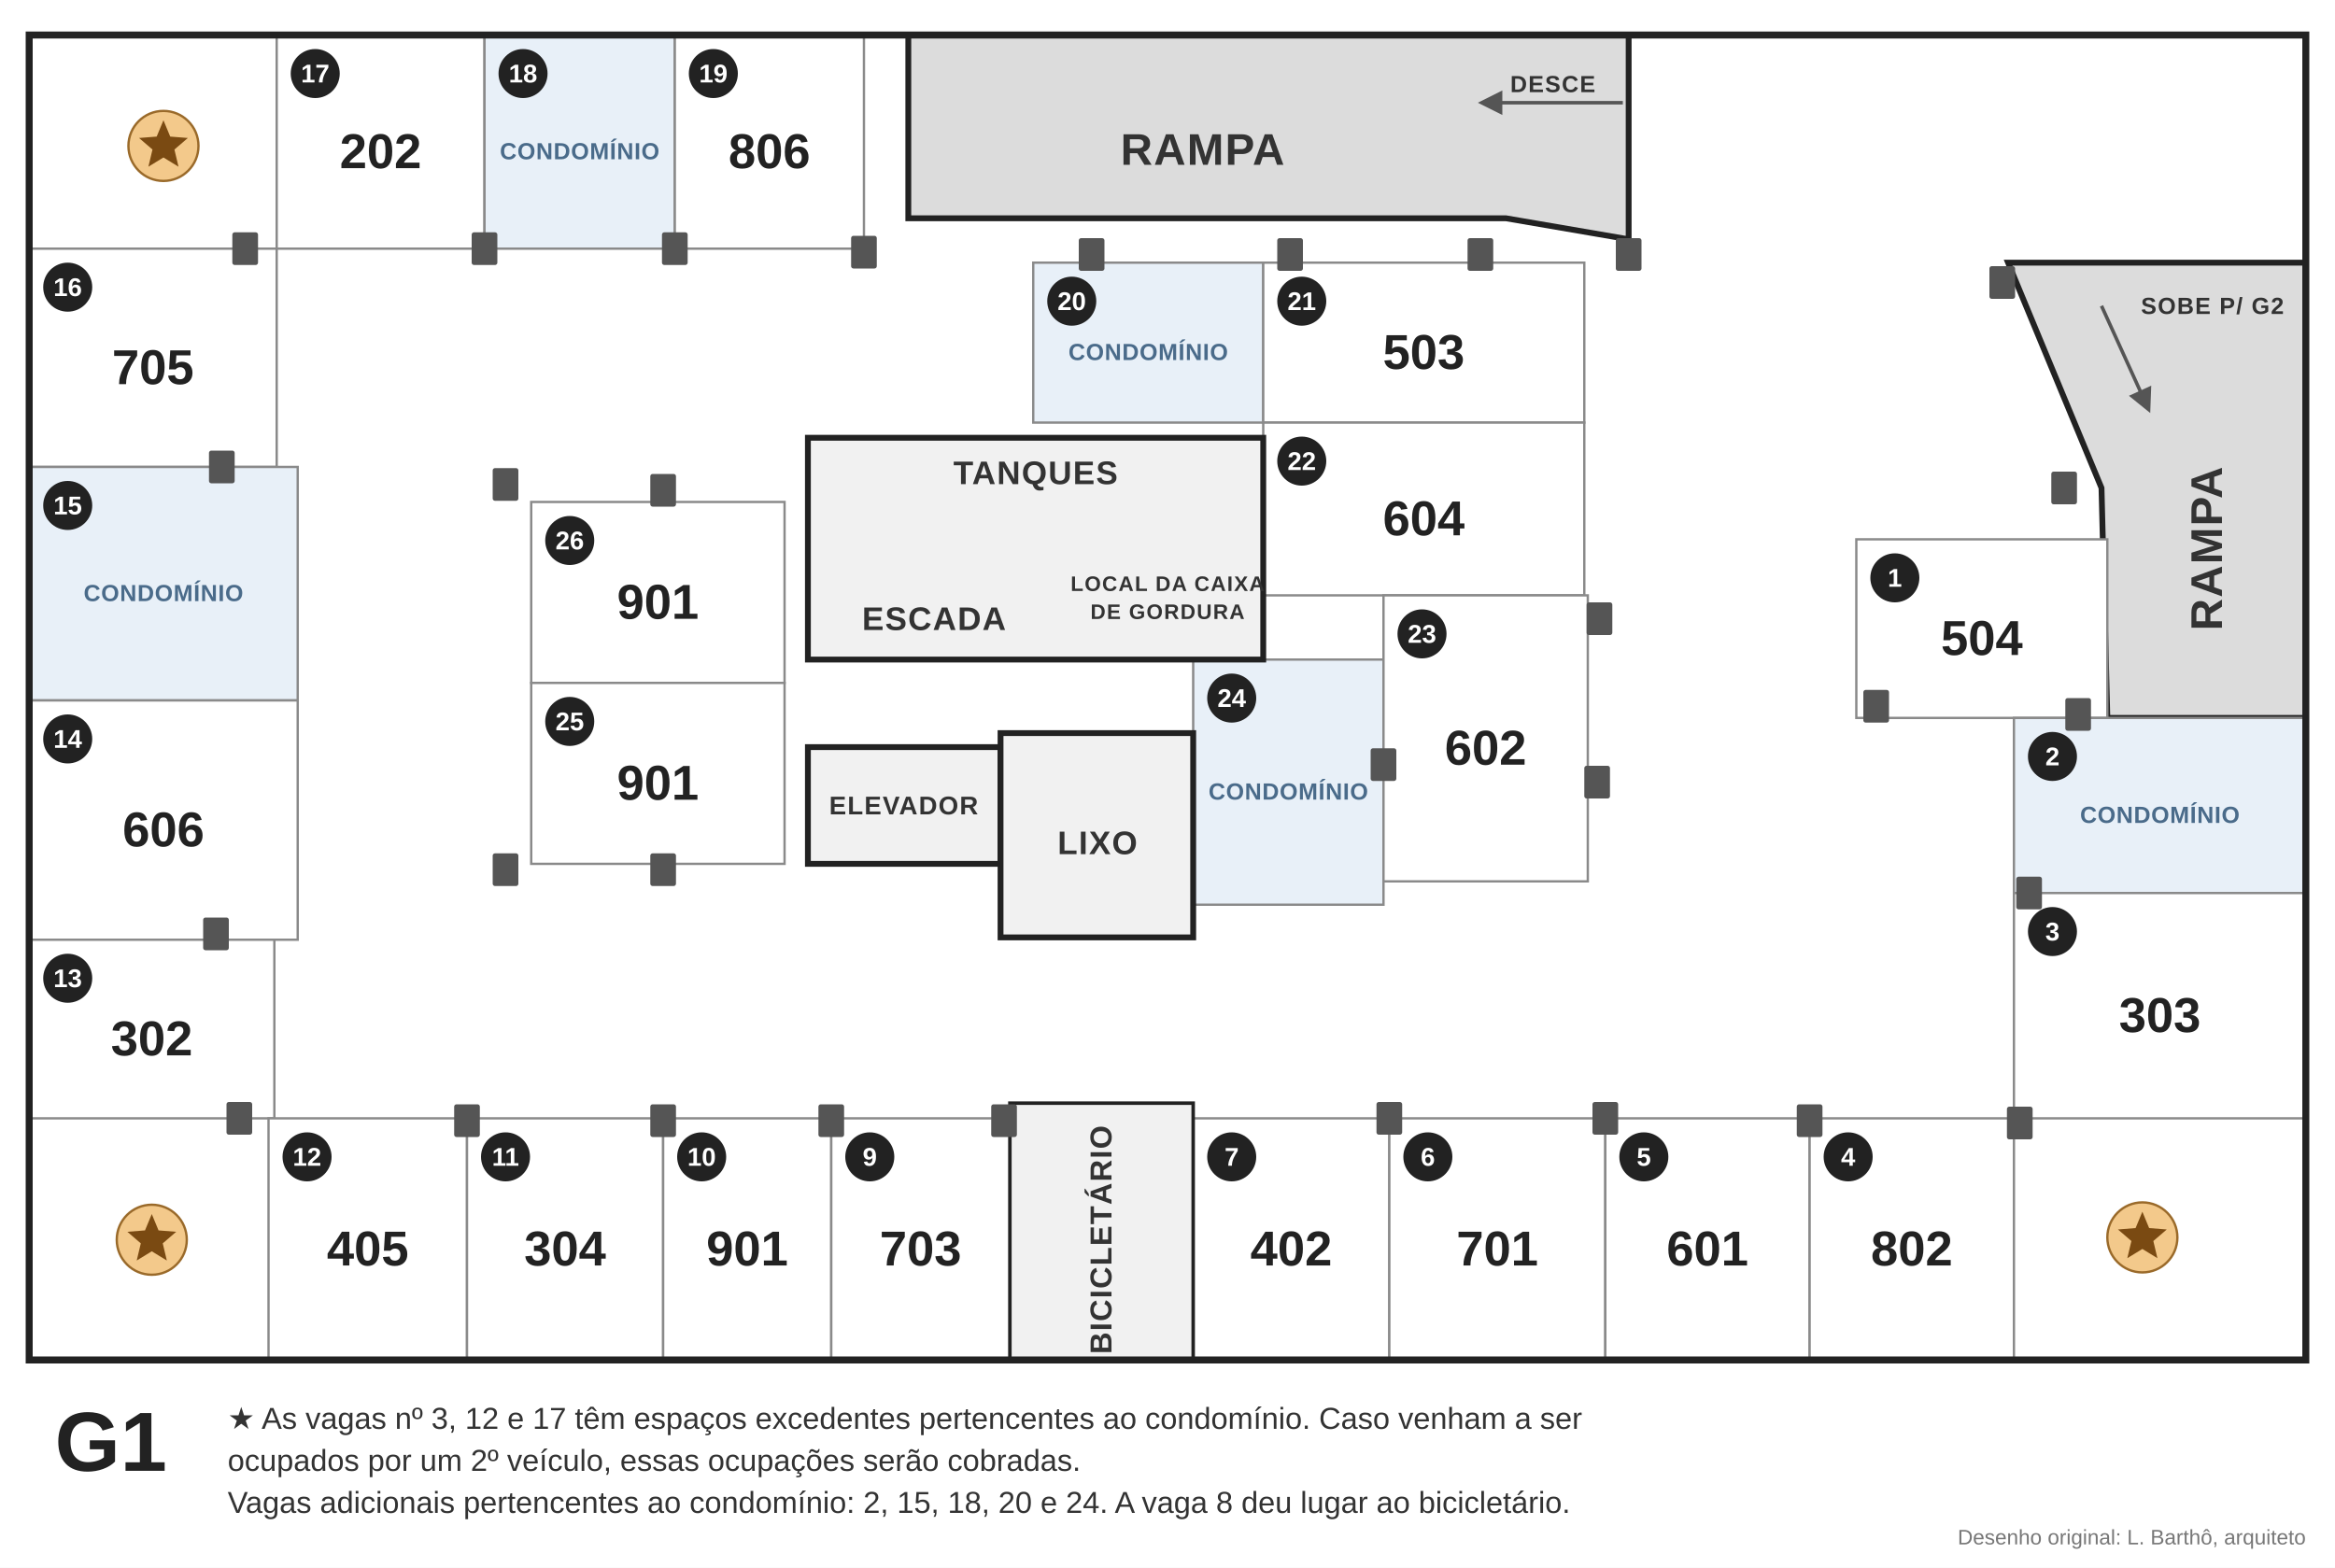
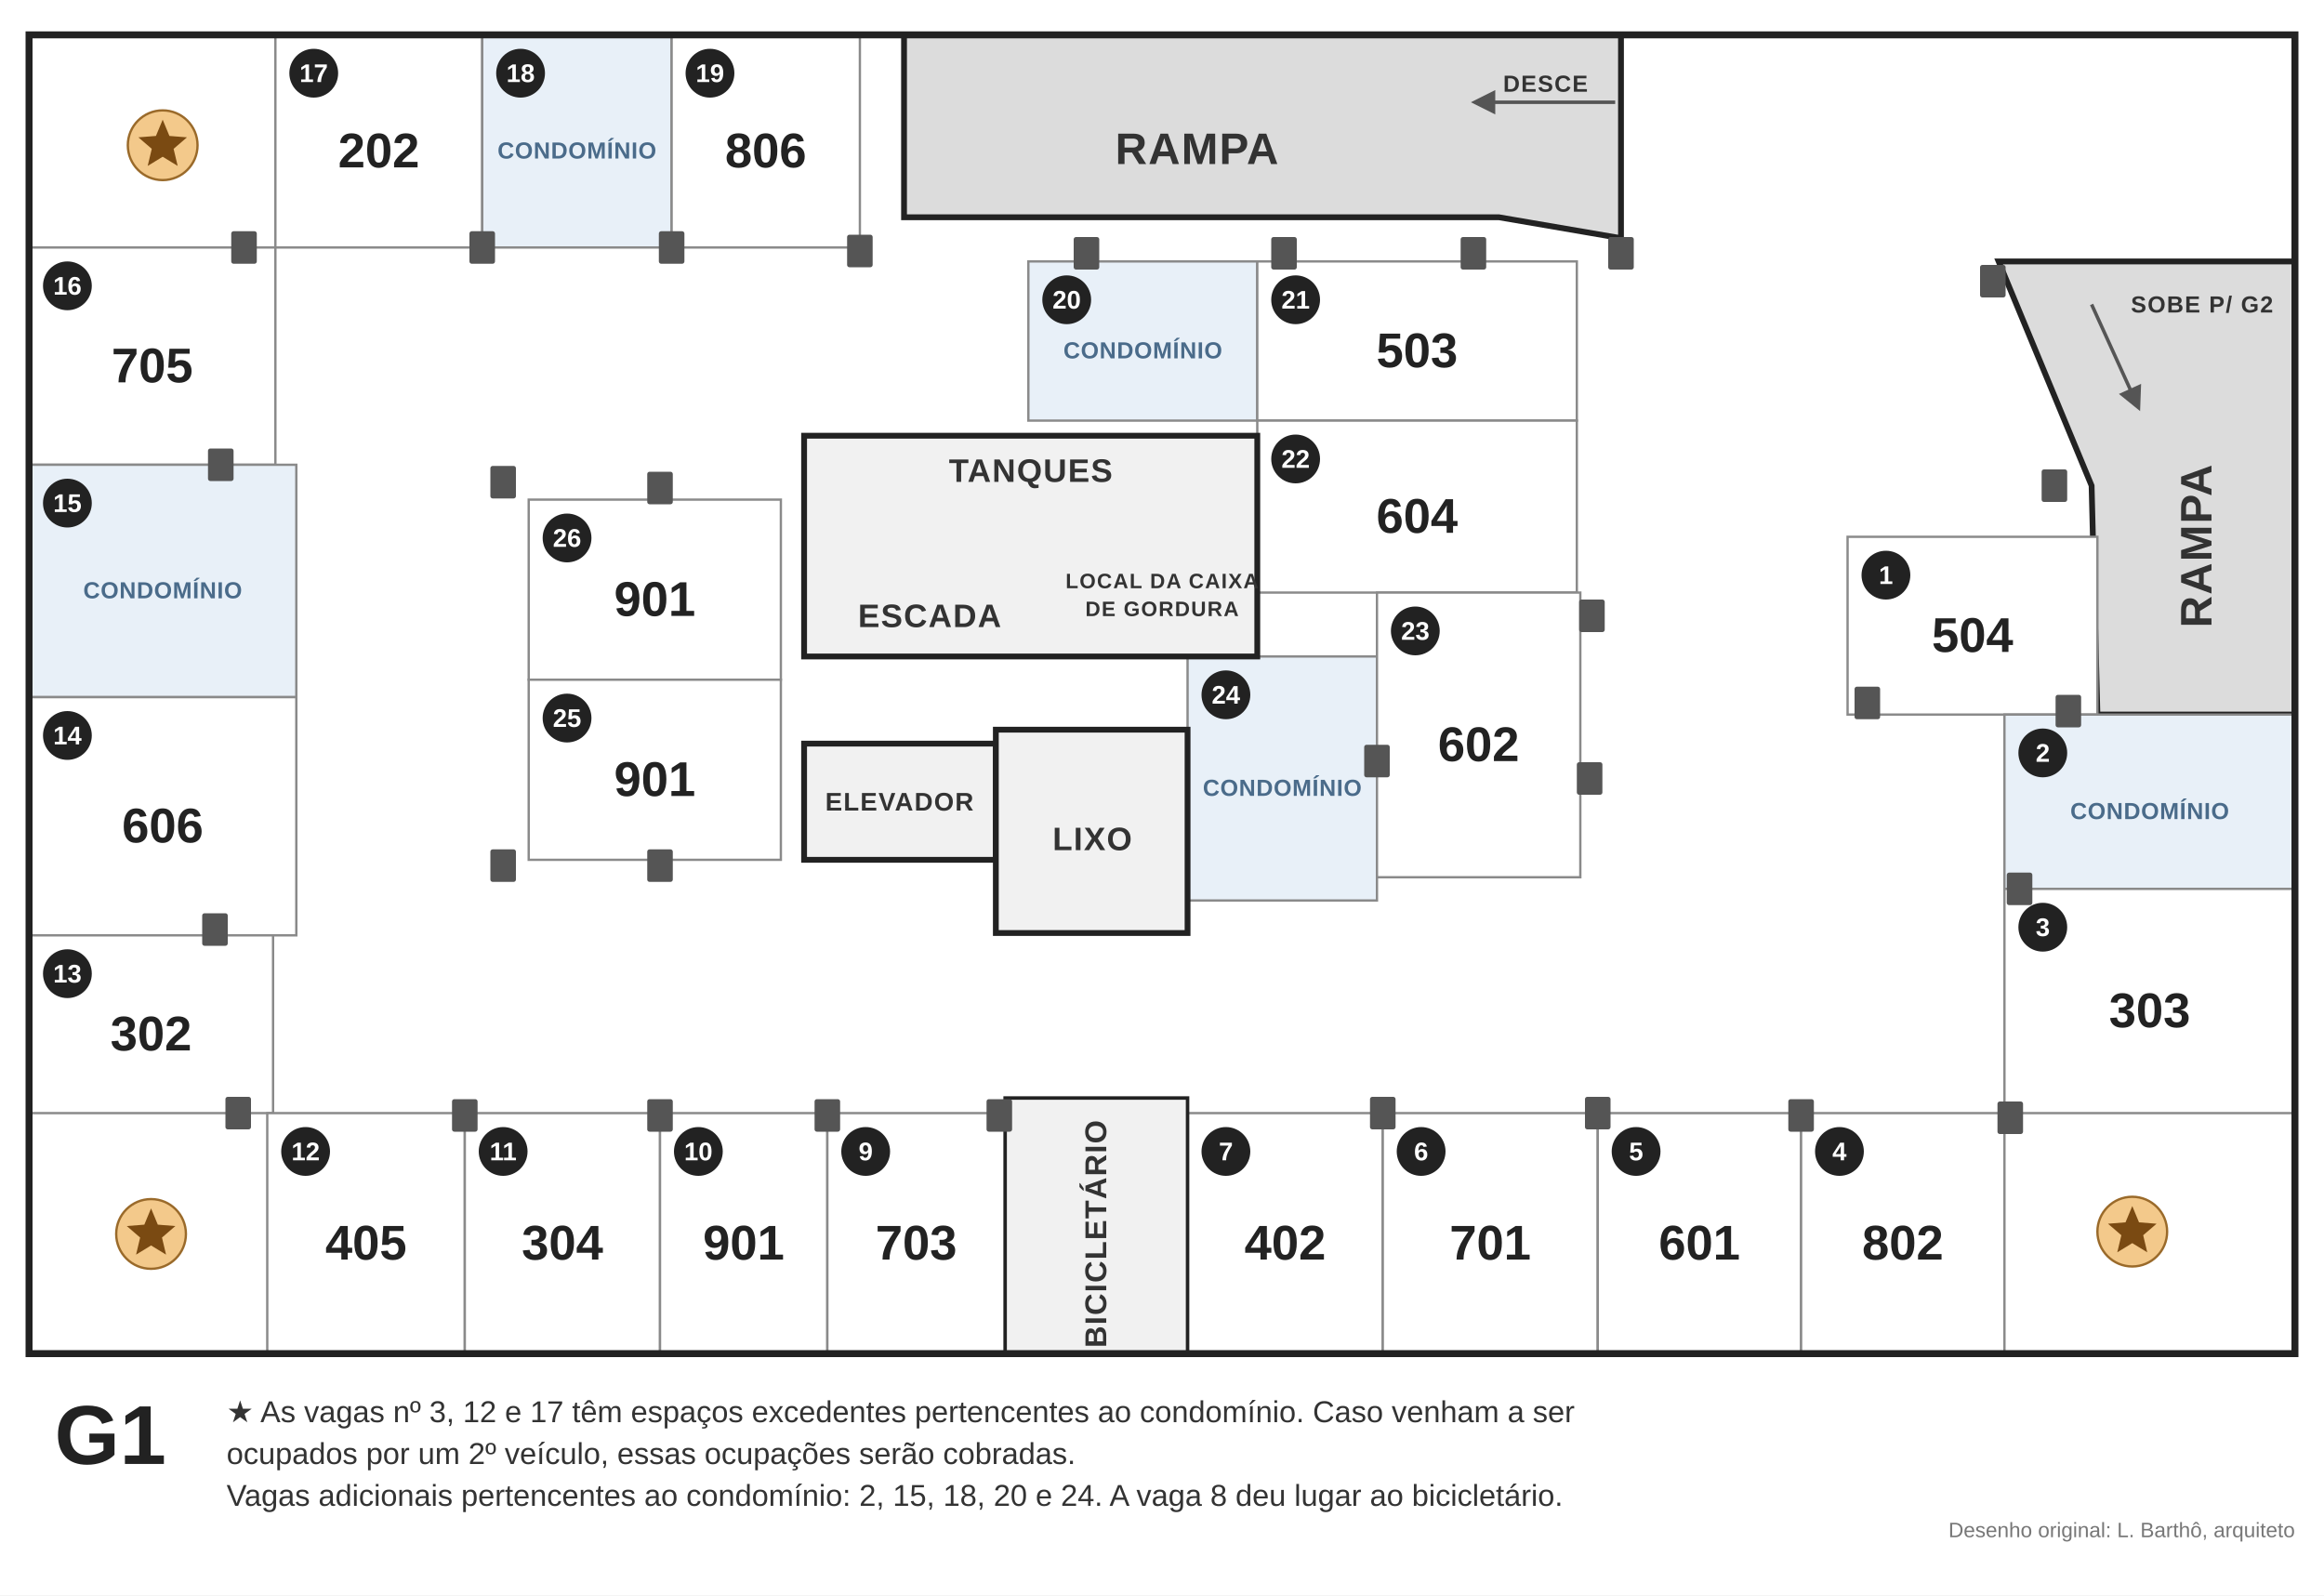
- <svg xmlns="http://www.w3.org/2000/svg" viewBox="0 0 2000 1343" width="2000" height="1343" font-family="Arial, Helvetica, sans-serif">
+ <svg xmlns="http://www.w3.org/2000/svg" viewBox="0 0 2000 1373" width="2000" height="1373" font-family="Arial, Helvetica, sans-serif">
  <defs>
    <pattern id="hachura" width="16" height="16" patternUnits="userSpaceOnUse" patternTransform="rotate(45)">
      <line x1="0" y1="0" x2="0" y2="16" stroke="#c9c9c9" stroke-width="5" />
    </pattern>
    <marker id="ponta" viewBox="0 0 10 10" refX="8" refY="5" markerWidth="7" markerHeight="7" orient="auto-start-reverse">
      <path d="M0,0 L10,5 L0,10 z" fill="#555" />
    </marker>
  </defs>
  <style>
  .fundo { fill: #ffffff; }
  .borda { fill: none; stroke: #222; stroke-width: 6; }
  .vaga rect { fill: #ffffff; stroke: #8a8a8a; stroke-width: 2; }
  .vaga.condominio rect { fill: #e8f0f8; }
  .vaga.desativada rect.hachura { fill: url(#hachura); stroke: none; }
  .num-vaga circle { fill: #222; }
  .num-vaga text { fill: #fff; font-weight: bold; text-anchor: middle; dominant-baseline: central; }
  .apto { fill: #222; font-weight: bold; text-anchor: middle; dominant-baseline: central; }
  .obs-vaga { fill: #4a6b8a; text-anchor: middle; dominant-baseline: central; font-weight: bold; letter-spacing: 0.5px; }
  .bloco { fill: #f1f1f1; stroke: #222; stroke-width: 5; }
  .bloco.fino { stroke-width: 3; }
  .rotulo { fill: #333; text-anchor: middle; dominant-baseline: central; font-weight: bold; letter-spacing: 1px; }
  .rampa { fill: #dcdcdc; stroke: #222; stroke-width: 5; }
  .seta { stroke: #555; stroke-width: 3; fill: none; }
  .pilar { fill: #555; }
  .excedente circle { fill: #f3c98b; stroke: #9a6a2a; stroke-width: 2; }
  .excedente polygon { fill: #7a4a12; }
  .titulo { fill: #222; font-weight: bold; text-anchor: middle; dominant-baseline: central; }
  .nota { fill: #333; }
  .credito { fill: #777; text-anchor: end; }

</style>
-   <rect class="fundo" x="0" y="0" width="2000" height="1343" />
+   <rect class="fundo" x="0" y="0" width="2000" height="1373" />
  <polygon class="rampa" points="778,30 1395,30 1395,205 1290,187 778,187" />
  <text x="1030" y="128" class="rotulo" font-size="38">RAMPA</text>
  <line class="seta" x1="1390" y1="88" x2="1270" y2="88" marker-end="url(#ponta)" />
  <text x="1330" y="72" class="rotulo" font-size="20" transform="rotate(360.0 1330 88)">DESCE</text>
  <polygon class="rampa" points="1720,225 1975,225 1975,615 1805,615 1800,418" />
  <text x="1890" y="470" class="rotulo" font-size="38" transform="rotate(-90 1890 470)">RAMPA</text>
  <line class="seta" x1="1800" y1="262" x2="1840" y2="350" marker-end="url(#ponta)" />
  <text x="1895" y="262" class="rotulo" font-size="20">SOBE P/ G2</text>
  <g id="vaga-G1-17" class="vaga" data-garagem="G1" data-vaga="17" data-apto="202">
    <rect x="237" y="30" width="178" height="183" />
    <g class="num-vaga">
      <circle cx="270" cy="63" r="21" />
      <text x="270" y="63" font-size="22">17</text>
    </g>
    <text x="326" y="129.5" class="apto" font-size="42" data-campo="apto">202</text>
  </g>
  <g id="vaga-G1-18" class="vaga condominio" data-garagem="G1" data-vaga="18" data-apto="">
    <rect x="415" y="30" width="163" height="183" />
    <g class="num-vaga">
      <circle cx="448" cy="63" r="21" />
      <text x="448" y="63" font-size="22">18</text>
    </g>
    <text x="496.5" y="129.5" class="obs-vaga" font-size="20" data-campo="obs-vaga">CONDOMÍNIO</text>
  </g>
  <g id="vaga-G1-19" class="vaga" data-garagem="G1" data-vaga="19" data-apto="806">
    <rect x="578" y="30" width="162" height="183" />
    <g class="num-vaga">
      <circle cx="611" cy="63" r="21" />
      <text x="611" y="63" font-size="22">19</text>
    </g>
    <text x="659" y="129.5" class="apto" font-size="42" data-campo="apto">806</text>
  </g>
  <g id="vaga-G1-16" class="vaga" data-garagem="G1" data-vaga="16" data-apto="705">
    <rect x="25" y="213" width="212" height="187" />
    <g class="num-vaga">
      <circle cx="58" cy="246" r="21" />
      <text x="58" y="246" font-size="22">16</text>
    </g>
    <text x="131" y="314.5" class="apto" font-size="42" data-campo="apto">705</text>
  </g>
  <g id="vaga-G1-15" class="vaga condominio" data-garagem="G1" data-vaga="15" data-apto="">
    <rect x="25" y="400" width="230" height="200" />
    <g class="num-vaga">
      <circle cx="58" cy="433" r="21" />
      <text x="58" y="433" font-size="22">15</text>
    </g>
    <text x="140" y="508" class="obs-vaga" font-size="20" data-campo="obs-vaga">CONDOMÍNIO</text>
  </g>
  <g id="vaga-G1-14" class="vaga" data-garagem="G1" data-vaga="14" data-apto="606">
    <rect x="25" y="600" width="230" height="205" />
    <g class="num-vaga">
      <circle cx="58" cy="633" r="21" />
      <text x="58" y="633" font-size="22">14</text>
    </g>
    <text x="140" y="710.5" class="apto" font-size="42" data-campo="apto">606</text>
  </g>
  <g id="vaga-G1-13" class="vaga" data-garagem="G1" data-vaga="13" data-apto="302">
    <rect x="25" y="805" width="210" height="153" />
    <g class="num-vaga">
      <circle cx="58" cy="838" r="21" />
      <text x="58" y="838" font-size="22">13</text>
    </g>
    <text x="130" y="889.5" class="apto" font-size="42" data-campo="apto">302</text>
  </g>
  <g id="vaga-G1-12" class="vaga" data-garagem="G1" data-vaga="12" data-apto="405">
    <rect x="230" y="958" width="170" height="207" />
    <g class="num-vaga">
      <circle cx="263" cy="991" r="21" />
      <text x="263" y="991" font-size="22">12</text>
    </g>
    <text x="315" y="1069.5" class="apto" font-size="42" data-campo="apto">405</text>
  </g>
  <g id="vaga-G1-11" class="vaga" data-garagem="G1" data-vaga="11" data-apto="304">
    <rect x="400" y="958" width="168" height="207" />
    <g class="num-vaga">
      <circle cx="433" cy="991" r="21" />
      <text x="433" y="991" font-size="22">11</text>
    </g>
    <text x="484" y="1069.5" class="apto" font-size="42" data-campo="apto">304</text>
  </g>
  <g id="vaga-G1-10" class="vaga" data-garagem="G1" data-vaga="10" data-apto="901">
    <rect x="568" y="958" width="144" height="207" />
    <g class="num-vaga">
      <circle cx="601" cy="991" r="21" />
      <text x="601" y="991" font-size="22">10</text>
    </g>
    <text x="640" y="1069.5" class="apto" font-size="42" data-campo="apto">901</text>
  </g>
  <g id="vaga-G1-9" class="vaga" data-garagem="G1" data-vaga="9" data-apto="703">
    <rect x="712" y="958" width="153" height="207" />
    <g class="num-vaga">
      <circle cx="745" cy="991" r="21" />
      <text x="745" y="991" font-size="22">9</text>
    </g>
    <text x="788.5" y="1069.5" class="apto" font-size="42" data-campo="apto">703</text>
  </g>
  <g id="vaga-G1-7" class="vaga" data-garagem="G1" data-vaga="7" data-apto="402">
    <rect x="1022" y="958" width="168" height="207" />
    <g class="num-vaga">
      <circle cx="1055" cy="991" r="21" />
      <text x="1055" y="991" font-size="22">7</text>
    </g>
    <text x="1106" y="1069.5" class="apto" font-size="42" data-campo="apto">402</text>
  </g>
  <g id="vaga-G1-6" class="vaga" data-garagem="G1" data-vaga="6" data-apto="701">
    <rect x="1190" y="958" width="185" height="207" />
    <g class="num-vaga">
      <circle cx="1223" cy="991" r="21" />
      <text x="1223" y="991" font-size="22">6</text>
    </g>
    <text x="1282.5" y="1069.5" class="apto" font-size="42" data-campo="apto">701</text>
  </g>
  <g id="vaga-G1-5" class="vaga" data-garagem="G1" data-vaga="5" data-apto="601">
    <rect x="1375" y="958" width="175" height="207" />
    <g class="num-vaga">
      <circle cx="1408" cy="991" r="21" />
      <text x="1408" y="991" font-size="22">5</text>
    </g>
    <text x="1462.5" y="1069.5" class="apto" font-size="42" data-campo="apto">601</text>
  </g>
  <g id="vaga-G1-4" class="vaga" data-garagem="G1" data-vaga="4" data-apto="802">
    <rect x="1550" y="958" width="175" height="207" />
    <g class="num-vaga">
      <circle cx="1583" cy="991" r="21" />
      <text x="1583" y="991" font-size="22">4</text>
    </g>
    <text x="1637.5" y="1069.5" class="apto" font-size="42" data-campo="apto">802</text>
  </g>
  <g id="vaga-G1-26" class="vaga" data-garagem="G1" data-vaga="26" data-apto="901">
    <rect x="455" y="430" width="217" height="155" />
    <g class="num-vaga">
      <circle cx="488" cy="463" r="21" />
      <text x="488" y="463" font-size="22">26</text>
    </g>
    <text x="563.5" y="515.5" class="apto" font-size="42" data-campo="apto">901</text>
  </g>
  <g id="vaga-G1-25" class="vaga" data-garagem="G1" data-vaga="25" data-apto="901">
    <rect x="455" y="585" width="217" height="155" />
    <g class="num-vaga">
      <circle cx="488" cy="618" r="21" />
      <text x="488" y="618" font-size="22">25</text>
    </g>
    <text x="563.5" y="670.5" class="apto" font-size="42" data-campo="apto">901</text>
  </g>
  <g id="vaga-G1-20" class="vaga condominio" data-garagem="G1" data-vaga="20" data-apto="">
    <rect x="885" y="225" width="197" height="137" />
    <g class="num-vaga">
      <circle cx="918" cy="258" r="21" />
      <text x="918" y="258" font-size="22">20</text>
    </g>
    <text x="983.5" y="301.5" class="obs-vaga" font-size="20" data-campo="obs-vaga">CONDOMÍNIO</text>
  </g>
  <g id="vaga-G1-21" class="vaga" data-garagem="G1" data-vaga="21" data-apto="503">
    <rect x="1082" y="225" width="275" height="137" />
    <g class="num-vaga">
      <circle cx="1115" cy="258" r="21" />
      <text x="1115" y="258" font-size="22">21</text>
    </g>
    <text x="1219.5" y="301.5" class="apto" font-size="42" data-campo="apto">503</text>
  </g>
  <g id="vaga-G1-22" class="vaga" data-garagem="G1" data-vaga="22" data-apto="604">
    <rect x="1082" y="362" width="275" height="148" />
    <g class="num-vaga">
      <circle cx="1115" cy="395" r="21" />
      <text x="1115" y="395" font-size="22">22</text>
    </g>
    <text x="1219.5" y="444" class="apto" font-size="42" data-campo="apto">604</text>
  </g>
  <g id="vaga-G1-24" class="vaga condominio" data-garagem="G1" data-vaga="24" data-apto="">
    <rect x="1022" y="565" width="163" height="210" />
    <g class="num-vaga">
      <circle cx="1055" cy="598" r="21" />
      <text x="1055" y="598" font-size="22">24</text>
    </g>
    <text x="1103.5" y="678" class="obs-vaga" font-size="20" data-campo="obs-vaga">CONDOMÍNIO</text>
  </g>
  <g id="vaga-G1-23" class="vaga" data-garagem="G1" data-vaga="23" data-apto="602">
    <rect x="1185" y="510" width="175" height="245" />
    <g class="num-vaga">
      <circle cx="1218" cy="543" r="21" />
      <text x="1218" y="543" font-size="22">23</text>
    </g>
    <text x="1272.5" y="640.5" class="apto" font-size="42" data-campo="apto">602</text>
  </g>
  <g id="vaga-G1-1" class="vaga" data-garagem="G1" data-vaga="1" data-apto="504">
    <rect x="1590" y="462" width="215" height="153" />
    <g class="num-vaga">
      <circle cx="1623" cy="495" r="21" />
      <text x="1623" y="495" font-size="22">1</text>
    </g>
    <text x="1697.5" y="546.5" class="apto" font-size="42" data-campo="apto">504</text>
  </g>
  <g id="vaga-G1-2" class="vaga condominio" data-garagem="G1" data-vaga="2" data-apto="">
    <rect x="1725" y="615" width="250" height="150" />
    <g class="num-vaga">
      <circle cx="1758" cy="648" r="21" />
      <text x="1758" y="648" font-size="22">2</text>
    </g>
    <text x="1850" y="698" class="obs-vaga" font-size="20" data-campo="obs-vaga">CONDOMÍNIO</text>
  </g>
  <g id="vaga-G1-3" class="vaga" data-garagem="G1" data-vaga="3" data-apto="303">
    <rect x="1725" y="765" width="250" height="193" />
    <g class="num-vaga">
      <circle cx="1758" cy="798" r="21" />
      <text x="1758" y="798" font-size="22">3</text>
    </g>
    <text x="1850" y="869.5" class="apto" font-size="42" data-campo="apto">303</text>
  </g>
  <rect class="bloco" x="692" y="375" width="390" height="190" />
  <text x="887" y="405" class="rotulo" font-size="28">TANQUES</text>
  <text x="800" y="530" class="rotulo" font-size="28">ESCADA</text>
  <text x="1000" y="500" class="rotulo" font-size="18">LOCAL DA CAIXA</text>
  <text x="1000" y="524" class="rotulo" font-size="18">DE GORDURA</text>
  <rect class="bloco" x="692" y="640" width="165" height="100" />
  <text x="774" y="690" class="rotulo" font-size="22">ELEVADOR</text>
  <rect class="bloco" x="857" y="628" width="165" height="175" />
  <text x="940" y="722" class="rotulo" font-size="28">LIXO</text>
  <rect class="bloco fino" x="865" y="945" width="157" height="220" />
  <text x="943" y="1062" class="rotulo" font-size="26" transform="rotate(-90 943 1062)">BICICLETÁRIO</text>
  <rect class="pilar" x="199" y="199" width="22" height="28" rx="2" />
  <rect class="pilar" x="404" y="199" width="22" height="28" rx="2" />
  <rect class="pilar" x="567" y="199" width="22" height="28" rx="2" />
  <rect class="pilar" x="729" y="202" width="22" height="28" rx="2" />
  <rect class="pilar" x="924" y="204" width="22" height="28" rx="2" />
  <rect class="pilar" x="1094" y="204" width="22" height="28" rx="2" />
  <rect class="pilar" x="1257" y="204" width="22" height="28" rx="2" />
  <rect class="pilar" x="1384" y="204" width="22" height="28" rx="2" />
  <rect class="pilar" x="179" y="386" width="22" height="28" rx="2" />
  <rect class="pilar" x="174" y="786" width="22" height="28" rx="2" />
  <rect class="pilar" x="194" y="944" width="22" height="28" rx="2" />
  <rect class="pilar" x="422" y="401" width="22" height="28" rx="2" />
  <rect class="pilar" x="557" y="406" width="22" height="28" rx="2" />
  <rect class="pilar" x="422" y="731" width="22" height="28" rx="2" />
  <rect class="pilar" x="557" y="731" width="22" height="28" rx="2" />
  <rect class="pilar" x="1359" y="516" width="22" height="28" rx="2" />
  <rect class="pilar" x="1357" y="656" width="22" height="28" rx="2" />
  <rect class="pilar" x="1174" y="641" width="22" height="28" rx="2" />
  <rect class="pilar" x="1727" y="751" width="22" height="28" rx="2" />
  <rect class="pilar" x="389" y="946" width="22" height="28" rx="2" />
  <rect class="pilar" x="557" y="946" width="22" height="28" rx="2" />
  <rect class="pilar" x="701" y="946" width="22" height="28" rx="2" />
  <rect class="pilar" x="849" y="946" width="22" height="28" rx="2" />
  <rect class="pilar" x="1179" y="944" width="22" height="28" rx="2" />
  <rect class="pilar" x="1364" y="944" width="22" height="28" rx="2" />
  <rect class="pilar" x="1539" y="946" width="22" height="28" rx="2" />
  <rect class="pilar" x="1719" y="948" width="22" height="28" rx="2" />
  <rect class="pilar" x="1704" y="228" width="22" height="28" rx="2" />
  <rect class="pilar" x="1757" y="404" width="22" height="28" rx="2" />
  <rect class="pilar" x="1596" y="591" width="22" height="28" rx="2" />
  <rect class="pilar" x="1769" y="598" width="22" height="28" rx="2" />
  <g class="excedente">
    <circle cx="140" cy="125" r="30" />
    <polygon points="140.0,103.0 145.8,117.0 160.9,118.2 149.4,128.1 152.9,142.8 140.0,134.9 127.1,142.8 130.6,128.1 119.1,118.2 134.2,117.0" />
  </g>
  <g class="excedente">
    <circle cx="130" cy="1062" r="30" />
    <polygon points="130.0,1040.0 135.8,1054.0 150.9,1055.2 139.4,1065.1 142.9,1079.8 130.0,1071.9 117.1,1079.8 120.6,1065.1 109.1,1055.2 124.2,1054.0" />
  </g>
  <g class="excedente">
    <circle cx="1835" cy="1060" r="30" />
    <polygon points="1835.0,1038.0 1840.8,1052.0 1855.9,1053.2 1844.4,1063.1 1847.9,1077.8 1835.0,1069.9 1822.1,1077.8 1825.6,1063.1 1814.1,1053.2 1829.2,1052.0" />
  </g>
  <rect class="borda" x="25" y="30" width="1950" height="1135" />
  <text x="95" y="1235" class="titulo" font-size="72">G1</text>
  <text x="195" y="1215" class="nota" font-size="26" dominant-baseline="central">★ As vagas nº 3, 12 e 17 têm espaços excedentes pertencentes ao condomínio. Caso venham a ser</text>
  <text x="195" y="1251" class="nota" font-size="26" dominant-baseline="central">ocupados por um 2º veículo, essas ocupações serão cobradas.</text>
  <text x="195" y="1287" class="nota" font-size="26" dominant-baseline="central">Vagas adicionais pertencentes ao condomínio: 2, 15, 18, 20 e 24. A vaga 8 deu lugar ao bicicletário.</text>
  <text x="1975" y="1323" class="credito" font-size="18">Desenho original: L. Barthô, arquiteto</text>
</svg>
